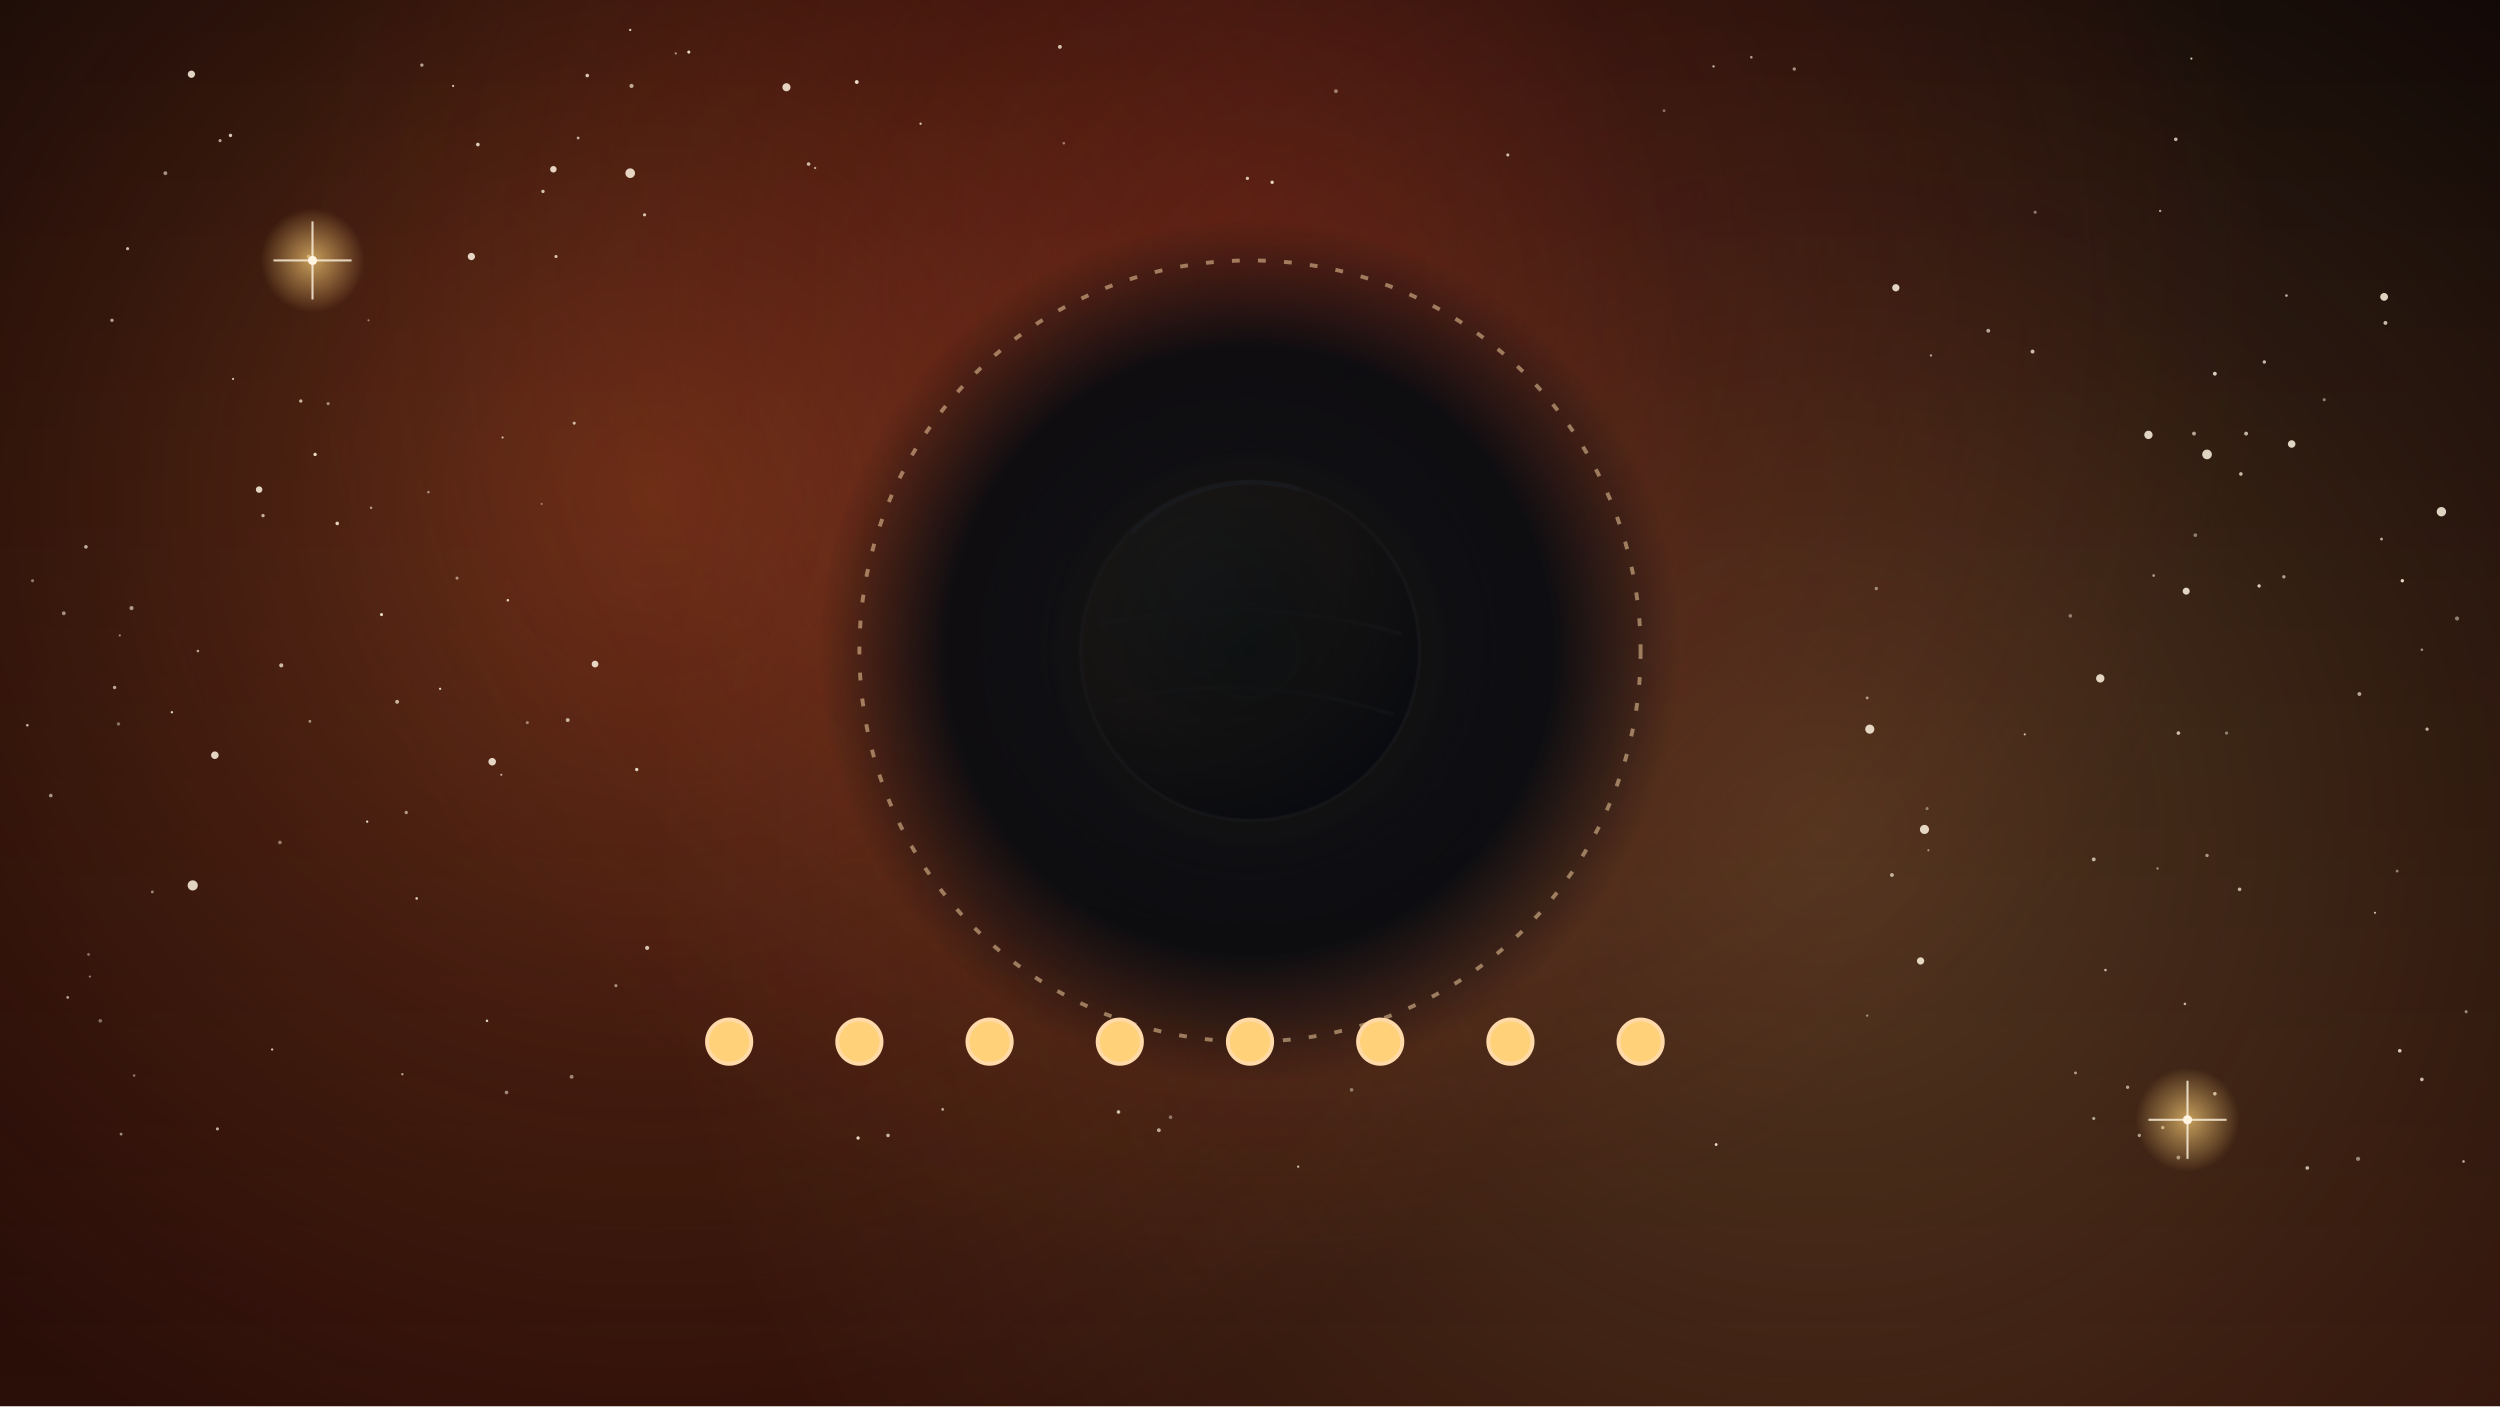
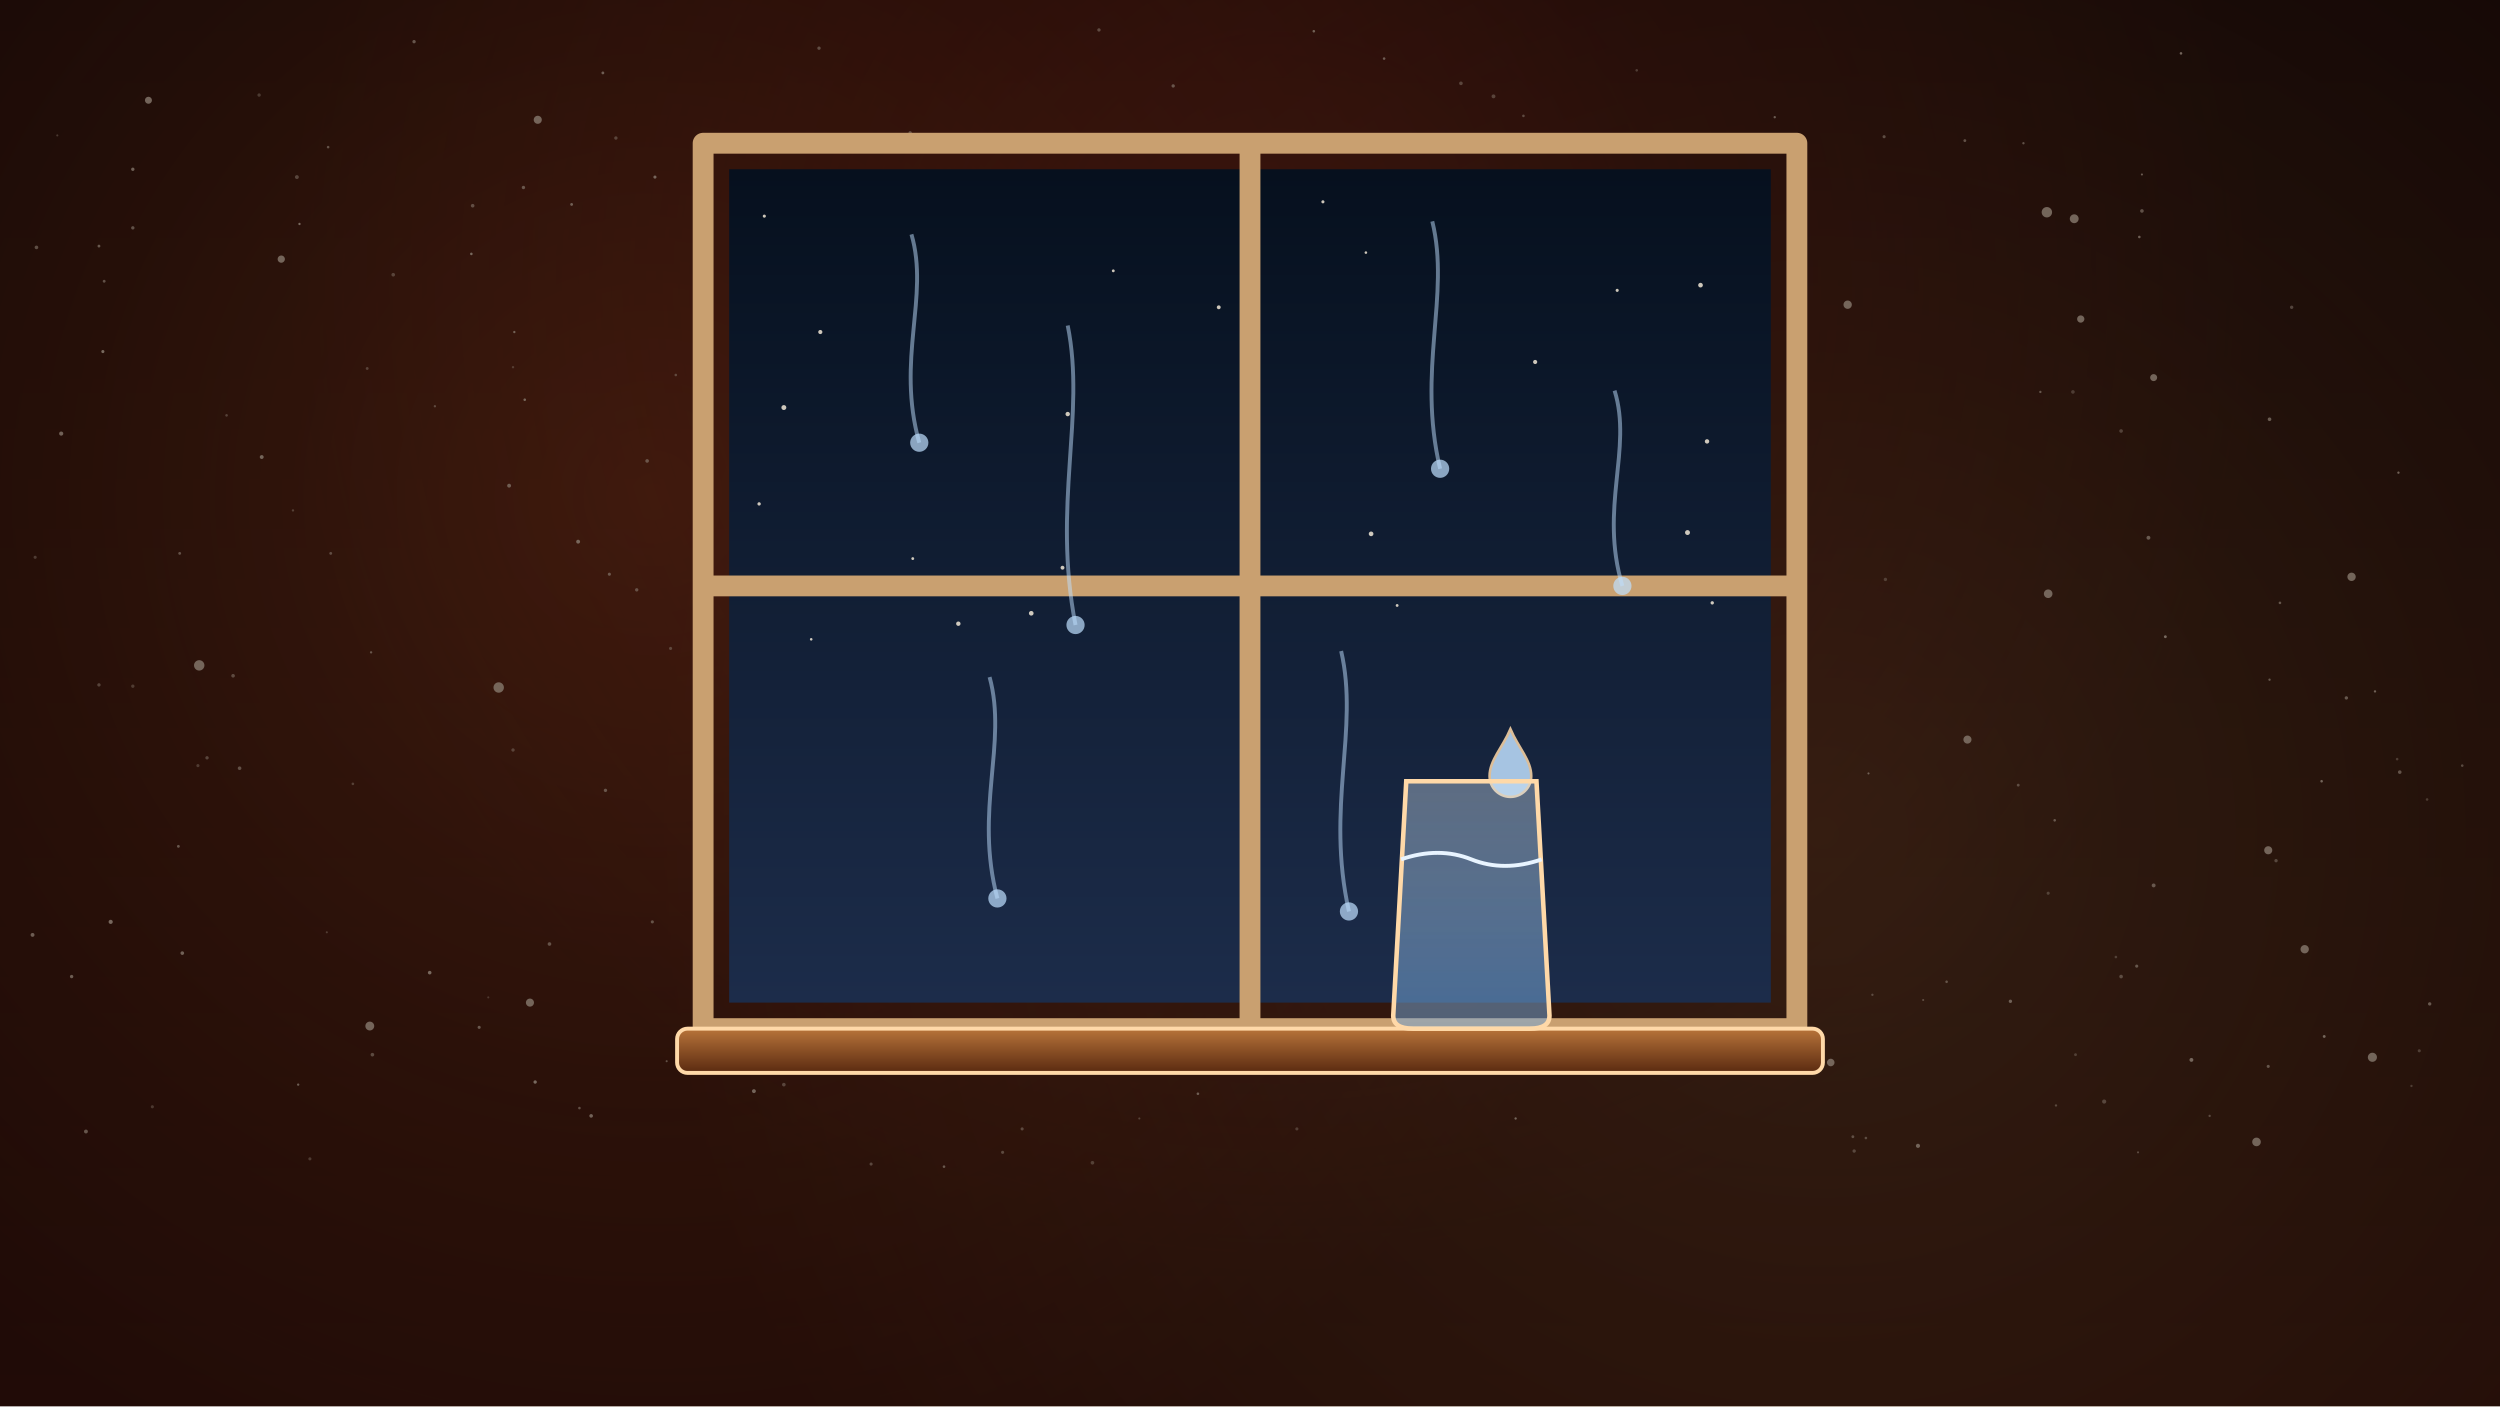
<svg xmlns="http://www.w3.org/2000/svg" viewBox="0 0 1920 1080" width="1920" height="1080">
  <defs>
-     <linearGradient id="u113-lg1" x1="0" y1="0" x2="0" y2="1">
+     <linearGradient id="u114-lg1" x1="0" y1="0" x2="0" y2="1">
      <stop offset="0" stop-color="#0e0504" stop-opacity="1" />
      <stop offset="1" stop-color="#2a0e08" stop-opacity="1" />
    </linearGradient>
-     <radialGradient id="u113-rg2" cx="0.5" cy="0.5" r="0.5">
+     <radialGradient id="u114-rg2" cx="0.5" cy="0.5" r="0.5">
      <stop offset="0" stop-color="#ff7a3a" stop-opacity="0.34" />
      <stop offset="0.55" stop-color="#ff7a3a" stop-opacity="0.136" />
      <stop offset="1" stop-color="#ff7a3a" stop-opacity="0" />
    </radialGradient>
-     <radialGradient id="u113-rg3" cx="0.5" cy="0.5" r="0.5">
+     <radialGradient id="u114-rg3" cx="0.5" cy="0.5" r="0.5">
      <stop offset="0" stop-color="#ffd27a" stop-opacity="0.22" />
      <stop offset="0.55" stop-color="#ffd27a" stop-opacity="0.088" />
      <stop offset="1" stop-color="#ffd27a" stop-opacity="0" />
    </radialGradient>
-     <radialGradient id="u113-rg4" cx="0.5" cy="0.5" r="0.5">
+     <radialGradient id="u114-rg4" cx="0.5" cy="0.5" r="0.5">
      <stop offset="0" stop-color="#a8281c" stop-opacity="0.35" />
      <stop offset="1" stop-color="#a8281c" stop-opacity="0" />
    </radialGradient>
-     <radialGradient id="u113-rg5" cx="0.5" cy="0.5" r="0.5">
+     <radialGradient id="u114-rg5" cx="0.5" cy="0.5" r="0.5">
      <stop offset="0" stop-color="#ffd27a" stop-opacity="0.7" />
      <stop offset="1" stop-color="#ffd27a" stop-opacity="0" />
    </radialGradient>
-     <radialGradient id="u113-rg6" cx="0.5" cy="0.5" r="0.5">
+     <radialGradient id="u114-rg6" cx="0.5" cy="0.5" r="0.5">
      <stop offset="0" stop-color="#ffd27a" stop-opacity="0.7" />
      <stop offset="1" stop-color="#ffd27a" stop-opacity="0" />
    </radialGradient>
-     <radialGradient id="u113-rg7" cx="0.5" cy="0.5" r="0.5">
-       <stop offset="0" stop-color="#f0a840" stop-opacity="0.0" />
-       <stop offset="0.58" stop-color="#f0a840" stop-opacity="0.45" />
-       <stop offset="0.7" stop-color="#f0a840" stop-opacity="0.22" />
-       <stop offset="1" stop-color="#f0a840" stop-opacity="0" />
-     </radialGradient>
-     <radialGradient id="u113-rg8" cx="0.5" cy="0.5" r="0.5">
-       <stop offset="0.78" stop-color="#e8902e" stop-opacity="0.55" />
-       <stop offset="1" stop-color="#e8902e" stop-opacity="0" />
-     </radialGradient>
-     <radialGradient id="u113-rf9" cx="0.35" cy="0.3" r="0.75">
-       <stop offset="0" stop-color="#ffd27a" stop-opacity="1" />
-       <stop offset="0.55" stop-color="#e8902e" stop-opacity="1" />
-       <stop offset="1" stop-color="#3a1608" stop-opacity="1" />
-     </radialGradient>
-     <radialGradient id="u113-rg10" cx="0.5" cy="0.5" r="0.5">
-       <stop offset="0" stop-color="#050a10" stop-opacity="0.96" />
-       <stop offset="0.7" stop-color="#050a10" stop-opacity="0.9" />
-       <stop offset="1" stop-color="#050a10" stop-opacity="0" />
-     </radialGradient>
+     <linearGradient id="u114-lg7" x1="0" y1="0" x2="0" y2="1">
+       <stop offset="0" stop-color="#06101e" stop-opacity="1" />
+       <stop offset="1" stop-color="#1c2c4a" stop-opacity="1" />
+     </linearGradient>
+     <linearGradient id="u114-lg8" x1="0" y1="0" x2="0" y2="1">
+       <stop offset="0" stop-color="#b8743a" stop-opacity="1" />
+       <stop offset="1" stop-color="#5a2a10" stop-opacity="1" />
+     </linearGradient>
+     <linearGradient id="u114-lg9" x1="0" y1="0" x2="0" y2="1">
+       <stop offset="0" stop-color="#dff0ff" stop-opacity="0.35" />
+       <stop offset="1" stop-color="#6fa8e0" stop-opacity="0.5" />
+     </linearGradient>
  </defs>
-   <rect id="bg-night-sky" width="1920" height="1080" fill="url(#u113-lg1)" />
+   <rect id="bg-night-sky" width="1920" height="1080" fill="url(#u114-lg1)" />
  <g id="mv-drift-nebula-haze">
-     <circle cx="500" cy="380" r="820" fill="url(#u113-rg2)" />
-     <circle cx="1400" cy="640" r="900" fill="url(#u113-rg3)" />
-   </g>
-   <circle cx="980" cy="220" r="760" fill="url(#u113-rg4)" />
+     <circle cx="500" cy="380" r="820" fill="url(#u114-rg2)" />
+     <circle cx="1400" cy="640" r="900" fill="url(#u114-rg3)" />
+   </g>
+   <circle cx="980" cy="220" r="760" fill="url(#u114-rg4)" />
  <g id="bg-star-field">
-     <circle cx="77" cy="784" r="1.4" fill="#fff4e0" opacity="0.41" />
-     <circle cx="1678" cy="771" r="1.0" fill="#fff4e0" opacity="0.70" />
-     <circle cx="899" cy="858" r="1.4" fill="#fff4e0" opacity="0.42" />
-     <circle cx="682" cy="872" r="1.4" fill="#fff4e0" opacity="0.70" />
-     <circle cx="329" cy="378" r="1.0" fill="#fff4e0" opacity="0.50" />
-     <circle cx="1316" cy="51" r="0.9" fill="#fff4e0" opacity="0.75" />
-     <circle cx="1701" cy="287" r="1.5" fill="#fff4e0" opacity="0.82" />
-     <circle cx="309" cy="825" r="0.9" fill="#fff4e0" opacity="0.64" />
-     <circle cx="177" cy="104" r="1.3" fill="#fff4e0" opacity="0.82" />
-     <circle cx="231" cy="308" r="1.3" fill="#fff4e0" opacity="0.70" />
-     <circle cx="282" cy="631" r="0.9" fill="#fff4e0" opacity="0.87" />
-     <circle cx="1756" cy="227" r="1.0" fill="#fff4e0" opacity="0.71" />
-     <circle cx="1701" cy="840" r="1.4" fill="#fff4e0" opacity="0.70" />
-     <circle cx="1441" cy="452" r="1.3" fill="#fff4e0" opacity="0.50" />
-     <circle cx="1345" cy="44" r="1.0" fill="#fff4e0" opacity="0.61" />
-     <circle cx="724" cy="852" r="1.1" fill="#fff4e0" opacity="0.62" />
-     <circle cx="1785" cy="307" r="1.2" fill="#fff4e0" opacity="0.48" />
-     <circle cx="1617" cy="745" r="1.0" fill="#fff4e0" opacity="0.71" />
-     <circle cx="473" cy="757" r="1.2" fill="#fff4e0" opacity="0.54" />
-     <circle cx="1845" cy="446" r="1.3" fill="#fff4e0" opacity="0.88" />
-     <circle cx="1725" cy="333" r="1.5" fill="#fff4e0" opacity="0.71" />
-     <circle cx="1812" cy="533" r="1.5" fill="#fff4e0" opacity="0.64" />
-     <circle cx="441" cy="325" r="1.2" fill="#fff4e0" opacity="0.71" />
-     <circle cx="86" cy="246" r="1.3" fill="#fff4e0" opacity="0.64" />
-     <circle cx="101" cy="467" r="1.6" fill="#fff4e0" opacity="0.58" />
-     <circle cx="312" cy="624" r="1.3" fill="#fff4e0" opacity="0.57" />
-     <circle cx="484" cy="23" r="0.9" fill="#fff4e0" opacity="0.80" />
-     <circle cx="1841" cy="669" r="1.1" fill="#fff4e0" opacity="0.46" />
-     <circle cx="285" cy="390" r="1.0" fill="#fff4e0" opacity="0.54" />
-     <circle cx="348" cy="66" r="0.8" fill="#fff4e0" opacity="0.86" />
-     <circle cx="202" cy="396" r="1.3" fill="#fff4e0" opacity="0.68" />
-     <circle cx="1661" cy="866" r="1.3" fill="#fff4e0" opacity="0.61" />
-     <circle cx="351" cy="444" r="1.2" fill="#fff4e0" opacity="0.52" />
-     <circle cx="167" cy="867" r="1.2" fill="#fff4e0" opacity="0.68" />
-     <circle cx="179" cy="291" r="0.8" fill="#fff4e0" opacity="0.84" />
-     <circle cx="997" cy="896" r="0.9" fill="#fff4e0" opacity="0.74" />
-     <circle cx="338" cy="529" r="0.9" fill="#fff4e0" opacity="0.81" />
-     <circle cx="1434" cy="536" r="1.1" fill="#fff4e0" opacity="0.57" />
-     <circle cx="659" cy="874" r="1.3" fill="#fff4e0" opacity="0.87" />
-     <circle cx="1695" cy="657" r="1.3" fill="#fff4e0" opacity="0.56" />
-     <circle cx="1158" cy="119" r="1.2" fill="#fff4e0" opacity="0.75" />
-     <circle cx="21" cy="557" r="1.0" fill="#fff4e0" opacity="0.73" />
-     <circle cx="152" cy="500" r="1.0" fill="#fff4e0" opacity="0.64" />
-     <circle cx="1608" cy="660" r="1.5" fill="#fff4e0" opacity="0.69" />
-     <circle cx="1673" cy="889" r="1.5" fill="#fff4e0" opacity="0.51" />
-     <circle cx="252" cy="310" r="1.2" fill="#fff4e0" opacity="0.51" />
-     <circle cx="1887" cy="475" r="1.6" fill="#fff4e0" opacity="0.46" />
-     <circle cx="49" cy="471" r="1.5" fill="#fff4e0" opacity="0.54" />
-     <circle cx="1772" cy="897" r="1.4" fill="#fff4e0" opacity="0.73" />
-     <circle cx="39" cy="611" r="1.4" fill="#fff4e0" opacity="0.58" />
-     <circle cx="707" cy="95" r="0.9" fill="#fff4e0" opacity="0.79" />
-     <circle cx="1683" cy="45" r="0.8" fill="#fff4e0" opacity="0.86" />
-     <circle cx="427" cy="197" r="1.2" fill="#fff4e0" opacity="0.77" />
-     <circle cx="1453" cy="672" r="1.5" fill="#fff4e0" opacity="0.66" />
-     <circle cx="497" cy="728" r="1.6" fill="#fff4e0" opacity="0.76" />
-     <circle cx="489" cy="591" r="1.3" fill="#fff4e0" opacity="0.85" />
-     <circle cx="1720" cy="683" r="1.4" fill="#fff4e0" opacity="0.68" />
-     <circle cx="169" cy="108" r="1.2" fill="#fff4e0" opacity="0.65" />
-     <circle cx="92" cy="488" r="0.8" fill="#fff4e0" opacity="0.55" />
-     <circle cx="127" cy="133" r="1.5" fill="#fff4e0" opacity="0.56" />
-     <circle cx="283" cy="246" r="0.8" fill="#fff4e0" opacity="0.48" />
-     <circle cx="367" cy="111" r="1.4" fill="#fff4e0" opacity="0.83" />
-     <circle cx="390" cy="461" r="1.0" fill="#fff4e0" opacity="0.82" />
-     <circle cx="416" cy="387" r="0.8" fill="#fff4e0" opacity="0.43" />
-     <circle cx="1278" cy="85" r="1.1" fill="#fff4e0" opacity="0.41" />
-     <circle cx="439" cy="827" r="1.5" fill="#fff4e0" opacity="0.50" />
-     <circle cx="1608" cy="859" r="1.2" fill="#fff4e0" opacity="0.62" />
-     <circle cx="1659" cy="162" r="0.9" fill="#fff4e0" opacity="0.67" />
-     <circle cx="1824" cy="701" r="0.8" fill="#fff4e0" opacity="0.77" />
-     <circle cx="444" cy="106" r="1.1" fill="#fff4e0" opacity="0.66" />
-     <circle cx="1685" cy="333" r="1.5" fill="#fff4e0" opacity="0.63" />
-     <circle cx="1654" cy="442" r="1.1" fill="#fff4e0" opacity="0.53" />
-     <circle cx="1378" cy="53" r="1.3" fill="#fff4e0" opacity="0.55" />
-     <circle cx="68" cy="733" r="1.1" fill="#fff4e0" opacity="0.42" />
-     <circle cx="495" cy="165" r="1.2" fill="#fff4e0" opacity="0.78" />
-     <circle cx="1860" cy="499" r="1.0" fill="#fff4e0" opacity="0.53" />
-     <circle cx="519" cy="41" r="0.9" fill="#fff4e0" opacity="0.53" />
-     <circle cx="1480" cy="621" r="1.2" fill="#fff4e0" opacity="0.42" />
-     <circle cx="1671" cy="107" r="1.4" fill="#fff4e0" opacity="0.72" />
-     <circle cx="958" cy="137" r="1.3" fill="#fff4e0" opacity="0.75" />
-     <circle cx="451" cy="58" r="1.4" fill="#fff4e0" opacity="0.78" />
-     <circle cx="1481" cy="653" r="0.8" fill="#fff4e0" opacity="0.56" />
-     <circle cx="977" cy="140" r="1.3" fill="#fff4e0" opacity="0.86" />
-     <circle cx="1657" cy="667" r="0.9" fill="#fff4e0" opacity="0.53" />
-     <circle cx="1563" cy="163" r="1.2" fill="#fff4e0" opacity="0.45" />
-     <circle cx="1555" cy="564" r="0.8" fill="#fff4e0" opacity="0.77" />
-     <circle cx="1634" cy="835" r="1.3" fill="#fff4e0" opacity="0.62" />
-     <circle cx="305" cy="539" r="1.5" fill="#fff4e0" opacity="0.70" />
-     <circle cx="890" cy="868" r="1.5" fill="#fff4e0" opacity="0.63" />
-     <circle cx="52" cy="766" r="1.1" fill="#fff4e0" opacity="0.62" />
-     <circle cx="1811" cy="890" r="1.6" fill="#fff4e0" opacity="0.48" />
-     <circle cx="814" cy="36" r="1.5" fill="#fff4e0" opacity="0.77" />
-     <circle cx="66" cy="420" r="1.4" fill="#fff4e0" opacity="0.68" />
-     <circle cx="1686" cy="411" r="1.4" fill="#fff4e0" opacity="0.45" />
-     <circle cx="621" cy="126" r="1.4" fill="#fff4e0" opacity="0.72" />
-     <circle cx="529" cy="40" r="1.2" fill="#fff4e0" opacity="0.88" />
-     <circle cx="237" cy="197" r="1.4" fill="#fff4e0" opacity="0.47" />
-     <circle cx="1832" cy="248" r="1.5" fill="#fff4e0" opacity="0.75" />
-     <circle cx="1721" cy="364" r="1.4" fill="#fff4e0" opacity="0.73" />
-     <circle cx="626" cy="129" r="0.9" fill="#fff4e0" opacity="0.63" />
-     <circle cx="69" cy="750" r="0.8" fill="#fff4e0" opacity="0.53" />
-     <circle cx="1754" cy="443" r="1.3" fill="#fff4e0" opacity="0.61" />
-     <circle cx="385" cy="595" r="0.8" fill="#fff4e0" opacity="0.68" />
-     <circle cx="25" cy="446" r="1.2" fill="#fff4e0" opacity="0.45" />
-     <circle cx="242" cy="349" r="1.3" fill="#fff4e0" opacity="0.89" />
-     <circle cx="1561" cy="270" r="1.5" fill="#fff4e0" opacity="0.75" />
-     <circle cx="132" cy="547" r="0.9" fill="#fff4e0" opacity="0.86" />
-     <circle cx="1026" cy="70" r="1.5" fill="#fff4e0" opacity="0.46" />
-     <circle cx="93" cy="871" r="1.1" fill="#fff4e0" opacity="0.54" />
-     <circle cx="1860" cy="829" r="1.4" fill="#fff4e0" opacity="0.74" />
-     <circle cx="1483" cy="273" r="0.9" fill="#fff4e0" opacity="0.61" />
-     <circle cx="658" cy="63" r="1.5" fill="#fff4e0" opacity="0.89" />
-     <circle cx="293" cy="472" r="1.2" fill="#fff4e0" opacity="0.86" />
-     <circle cx="386" cy="336" r="0.8" fill="#fff4e0" opacity="0.77" />
-     <circle cx="98" cy="191" r="1.2" fill="#fff4e0" opacity="0.75" />
-     <circle cx="1739" cy="278" r="1.3" fill="#fff4e0" opacity="0.74" />
-     <circle cx="817" cy="110" r="1.0" fill="#fff4e0" opacity="0.45" />
-     <circle cx="1894" cy="777" r="1.2" fill="#fff4e0" opacity="0.50" />
-     <circle cx="1864" cy="560" r="1.3" fill="#fff4e0" opacity="0.68" />
-     <circle cx="1594" cy="824" r="1.1" fill="#fff4e0" opacity="0.58" />
-     <circle cx="389" cy="839" r="1.4" fill="#fff4e0" opacity="0.51" />
-     <circle cx="1434" cy="780" r="0.9" fill="#fff4e0" opacity="0.50" />
-     <circle cx="417" cy="147" r="1.3" fill="#fff4e0" opacity="0.76" />
-     <circle cx="209" cy="806" r="0.9" fill="#fff4e0" opacity="0.76" />
-     <circle cx="320" cy="690" r="1.0" fill="#fff4e0" opacity="0.84" />
-     <circle cx="91" cy="556" r="1.3" fill="#fff4e0" opacity="0.41" />
-     <circle cx="374" cy="784" r="1.0" fill="#fff4e0" opacity="0.83" />
-     <circle cx="405" cy="555" r="1.2" fill="#fff4e0" opacity="0.46" />
-     <circle cx="1590" cy="473" r="1.4" fill="#fff4e0" opacity="0.43" />
-     <circle cx="1892" cy="892" r="1.0" fill="#fff4e0" opacity="0.69" />
-     <circle cx="1527" cy="254" r="1.5" fill="#fff4e0" opacity="0.64" />
-     <circle cx="103" cy="826" r="1.0" fill="#fff4e0" opacity="0.44" />
-     <circle cx="1643" cy="872" r="1.3" fill="#fff4e0" opacity="0.59" />
-     <circle cx="117" cy="685" r="1.1" fill="#fff4e0" opacity="0.50" />
-     <circle cx="215" cy="647" r="1.4" fill="#fff4e0" opacity="0.45" />
-     <circle cx="216" cy="511" r="1.6" fill="#fff4e0" opacity="0.72" />
-     <circle cx="1829" cy="414" r="1.1" fill="#fff4e0" opacity="0.67" />
-     <circle cx="238" cy="554" r="1.1" fill="#fff4e0" opacity="0.55" />
-     <circle cx="88" cy="528" r="1.3" fill="#fff4e0" opacity="0.67" />
-     <circle cx="324" cy="50" r="1.3" fill="#fff4e0" opacity="0.62" />
-     <circle cx="436" cy="553" r="1.5" fill="#fff4e0" opacity="0.70" />
-     <circle cx="1673" cy="563" r="1.4" fill="#fff4e0" opacity="0.73" />
-     <circle cx="1318" cy="879" r="1.1" fill="#fff4e0" opacity="0.90" />
-     <circle cx="1038" cy="837" r="1.4" fill="#fff4e0" opacity="0.44" />
-     <circle cx="1710" cy="563" r="1.2" fill="#fff4e0" opacity="0.48" />
-     <circle cx="1735" cy="450" r="1.3" fill="#fff4e0" opacity="0.82" />
-     <circle cx="259" cy="402" r="1.4" fill="#fff4e0" opacity="0.83" />
-     <circle cx="485" cy="66" r="1.6" fill="#fff4e0" opacity="0.65" />
-     <circle cx="1843" cy="807" r="1.4" fill="#fff4e0" opacity="0.81" />
-     <circle cx="859" cy="854" r="1.4" fill="#fff4e0" opacity="0.75" />
+     <circle cx="473" cy="106" r="1.3" fill="#fff4e0" opacity="0.52" />
+     <circle cx="1864" cy="614" r="1.0" fill="#fff4e0" opacity="0.43" />
+     <circle cx="1594" cy="810" r="1.1" fill="#fff4e0" opacity="0.45" />
+     <circle cx="1858" cy="807" r="1.2" fill="#fff4e0" opacity="0.46" />
+     <circle cx="1433" cy="874" r="1.0" fill="#fff4e0" opacity="0.58" />
+     <circle cx="1654" cy="680" r="1.5" fill="#fff4e0" opacity="0.71" />
+     <circle cx="454" cy="857" r="1.4" fill="#fff4e0" opacity="0.83" />
+     <circle cx="1852" cy="834" r="0.9" fill="#fff4e0" opacity="0.44" />
+     <circle cx="271" cy="602" r="1.0" fill="#fff4e0" opacity="0.48" />
+     <circle cx="996" cy="867" r="1.2" fill="#fff4e0" opacity="0.44" />
+     <circle cx="282" cy="283" r="1.1" fill="#fff4e0" opacity="0.50" />
+     <circle cx="174" cy="319" r="1.0" fill="#fff4e0" opacity="0.50" />
+     <circle cx="179" cy="519" r="1.4" fill="#fff4e0" opacity="0.58" />
+     <circle cx="225" cy="392" r="0.9" fill="#fff4e0" opacity="0.47" />
+     <circle cx="512" cy="815" r="0.8" fill="#fff4e0" opacity="0.64" />
+     <circle cx="47" cy="333" r="1.6" fill="#fff4e0" opacity="0.82" />
+     <circle cx="515" cy="498" r="1.2" fill="#fff4e0" opacity="0.53" />
+     <circle cx="85" cy="708" r="1.6" fill="#fff4e0" opacity="0.88" />
+     <circle cx="238" cy="890" r="1.2" fill="#fff4e0" opacity="0.43" />
+     <circle cx="1843" cy="593" r="1.4" fill="#fff4e0" opacity="0.67" />
+     <circle cx="422" cy="725" r="1.4" fill="#fff4e0" opacity="0.66" />
+     <circle cx="1824" cy="531" r="0.9" fill="#fff4e0" opacity="0.82" />
+     <circle cx="1641" cy="742" r="1.2" fill="#fff4e0" opacity="0.70" />
+     <circle cx="102" cy="175" r="1.3" fill="#fff4e0" opacity="0.66" />
+     <circle cx="375" cy="766" r="0.8" fill="#fff4e0" opacity="0.40" />
+     <circle cx="1254" cy="807" r="1.5" fill="#fff4e0" opacity="0.72" />
+     <circle cx="1783" cy="600" r="1.0" fill="#fff4e0" opacity="0.84" />
+     <circle cx="1423" cy="873" r="1.1" fill="#fff4e0" opacity="0.62" />
+     <circle cx="579" cy="838" r="1.5" fill="#fff4e0" opacity="0.84" />
+     <circle cx="1435" cy="594" r="0.8" fill="#fff4e0" opacity="0.81" />
+     <circle cx="394" cy="576" r="1.3" fill="#fff4e0" opacity="0.50" />
+     <circle cx="1363" cy="90" r="0.9" fill="#fff4e0" opacity="0.78" />
+     <circle cx="1625" cy="735" r="1.0" fill="#fff4e0" opacity="0.45" />
+     <circle cx="920" cy="840" r="1.0" fill="#fff4e0" opacity="0.79" />
+     <circle cx="875" cy="859" r="0.8" fill="#fff4e0" opacity="0.50" />
+     <circle cx="1473" cy="880" r="1.6" fill="#fff4e0" opacity="0.83" />
+     <circle cx="27" cy="428" r="1.2" fill="#fff4e0" opacity="0.45" />
+     <circle cx="368" cy="789" r="1.2" fill="#fff4e0" opacity="0.73" />
+     <circle cx="1616" cy="846" r="1.6" fill="#fff4e0" opacity="0.52" />
+     <circle cx="1170" cy="89" r="1.0" fill="#fff4e0" opacity="0.59" />
+     <circle cx="102" cy="130" r="1.3" fill="#fff4e0" opacity="0.81" />
+     <circle cx="1675" cy="41" r="1.0" fill="#fff4e0" opacity="0.86" />
+     <circle cx="152" cy="588" r="1.2" fill="#fff4e0" opacity="0.43" />
+     <circle cx="1448" cy="445" r="1.3" fill="#fff4e0" opacity="0.45" />
+     <circle cx="1642" cy="885" r="0.8" fill="#fff4e0" opacity="0.58" />
+     <circle cx="1663" cy="489" r="1.1" fill="#fff4e0" opacity="0.90" />
+     <circle cx="629" cy="37" r="1.3" fill="#fff4e0" opacity="0.61" />
+     <circle cx="55" cy="750" r="1.3" fill="#fff4e0" opacity="0.78" />
+     <circle cx="489" cy="453" r="1.3" fill="#fff4e0" opacity="0.65" />
+     <circle cx="362" cy="195" r="1.0" fill="#fff4e0" opacity="0.89" />
+     <circle cx="334" cy="312" r="0.9" fill="#fff4e0" opacity="0.57" />
+     <circle cx="1842" cy="363" r="0.9" fill="#fff4e0" opacity="0.83" />
+     <circle cx="1592" cy="301" r="1.4" fill="#fff4e0" opacity="0.43" />
+     <circle cx="1743" cy="322" r="1.4" fill="#fff4e0" opacity="0.76" />
+     <circle cx="286" cy="810" r="1.4" fill="#fff4e0" opacity="0.58" />
+     <circle cx="117" cy="850" r="1.2" fill="#fff4e0" opacity="0.42" />
+     <circle cx="465" cy="607" r="1.3" fill="#fff4e0" opacity="0.69" />
+     <circle cx="1645" cy="162" r="1.4" fill="#fff4e0" opacity="0.65" />
+     <circle cx="140" cy="732" r="1.4" fill="#fff4e0" opacity="0.82" />
+     <circle cx="1742" cy="819" r="1.2" fill="#fff4e0" opacity="0.68" />
+     <circle cx="1447" cy="105" r="1.2" fill="#fff4e0" opacity="0.61" />
+     <circle cx="411" cy="831" r="1.3" fill="#fff4e0" opacity="0.90" />
+     <circle cx="1009" cy="24" r="1.0" fill="#fff4e0" opacity="0.81" />
+     <circle cx="1554" cy="110" r="0.9" fill="#fff4e0" opacity="0.66" />
+     <circle cx="1643" cy="182" r="1.0" fill="#fff4e0" opacity="0.80" />
+     <circle cx="1257" cy="54" r="1.0" fill="#fff4e0" opacity="0.45" />
+     <circle cx="1281" cy="106" r="1.2" fill="#fff4e0" opacity="0.46" />
+     <circle cx="402" cy="144" r="1.3" fill="#fff4e0" opacity="0.71" />
+     <circle cx="138" cy="425" r="1.1" fill="#fff4e0" opacity="0.65" />
+     <circle cx="391" cy="373" r="1.5" fill="#fff4e0" opacity="0.77" />
+     <circle cx="1122" cy="64" r="1.4" fill="#fff4e0" opacity="0.53" />
+     <circle cx="503" cy="136" r="1.2" fill="#fff4e0" opacity="0.87" />
+     <circle cx="76" cy="526" r="1.3" fill="#fff4e0" opacity="0.52" />
+     <circle cx="1063" cy="45" r="1.0" fill="#fff4e0" opacity="0.78" />
+     <circle cx="839" cy="893" r="1.4" fill="#fff4e0" opacity="0.47" />
+     <circle cx="228" cy="136" r="1.5" fill="#fff4e0" opacity="0.54" />
+     <circle cx="66" cy="869" r="1.5" fill="#fff4e0" opacity="0.71" />
+     <circle cx="1320" cy="113" r="1.0" fill="#fff4e0" opacity="0.47" />
+     <circle cx="76" cy="189" r="1.1" fill="#fff4e0" opacity="0.73" />
+     <circle cx="519" cy="288" r="1.0" fill="#fff4e0" opacity="0.55" />
+     <circle cx="252" cy="113" r="1.0" fill="#fff4e0" opacity="0.67" />
+     <circle cx="330" cy="747" r="1.4" fill="#fff4e0" opacity="0.89" />
+     <circle cx="1697" cy="857" r="0.9" fill="#fff4e0" opacity="0.57" />
+     <circle cx="28" cy="190" r="1.4" fill="#fff4e0" opacity="0.63" />
+     <circle cx="1147" cy="74" r="1.5" fill="#fff4e0" opacity="0.52" />
+     <circle cx="1891" cy="588" r="1.0" fill="#fff4e0" opacity="0.58" />
+     <circle cx="785" cy="867" r="1.2" fill="#fff4e0" opacity="0.56" />
+     <circle cx="251" cy="716" r="0.8" fill="#fff4e0" opacity="0.45" />
+     <circle cx="497" cy="354" r="1.4" fill="#fff4e0" opacity="0.68" />
+     <circle cx="602" cy="833" r="1.4" fill="#fff4e0" opacity="0.53" />
+     <circle cx="1544" cy="769" r="1.3" fill="#fff4e0" opacity="0.80" />
+     <circle cx="1477" cy="768" r="0.8" fill="#fff4e0" opacity="0.59" />
+     <circle cx="1751" cy="463" r="1.0" fill="#fff4e0" opacity="0.70" />
+     <circle cx="254" cy="425" r="1.1" fill="#fff4e0" opacity="0.60" />
+     <circle cx="1866" cy="771" r="1.3" fill="#fff4e0" opacity="0.73" />
+     <circle cx="1164" cy="859" r="0.9" fill="#fff4e0" opacity="0.88" />
+     <circle cx="1760" cy="236" r="1.3" fill="#fff4e0" opacity="0.53" />
+     <circle cx="184" cy="590" r="1.4" fill="#fff4e0" opacity="0.64" />
+     <circle cx="1567" cy="301" r="0.9" fill="#fff4e0" opacity="0.71" />
+     <circle cx="230" cy="172" r="0.9" fill="#fff4e0" opacity="0.90" />
+     <circle cx="1841" cy="583" r="1.0" fill="#fff4e0" opacity="0.44" />
+     <circle cx="403" cy="307" r="1.0" fill="#fff4e0" opacity="0.87" />
+     <circle cx="501" cy="708" r="1.2" fill="#fff4e0" opacity="0.66" />
+     <circle cx="395" cy="255" r="0.9" fill="#fff4e0" opacity="0.82" />
+     <circle cx="1424" cy="884" r="1.3" fill="#fff4e0" opacity="0.53" />
+     <circle cx="229" cy="833" r="0.9" fill="#fff4e0" opacity="0.78" />
+     <circle cx="25" cy="718" r="1.5" fill="#fff4e0" opacity="0.78" />
+     <circle cx="1802" cy="536" r="1.3" fill="#fff4e0" opacity="0.71" />
+     <circle cx="159" cy="582" r="1.3" fill="#fff4e0" opacity="0.53" />
+     <circle cx="770" cy="885" r="1.2" fill="#fff4e0" opacity="0.57" />
+     <circle cx="302" cy="211" r="1.4" fill="#fff4e0" opacity="0.51" />
+     <circle cx="445" cy="851" r="1.0" fill="#fff4e0" opacity="0.64" />
+     <circle cx="468" cy="441" r="1.2" fill="#fff4e0" opacity="0.72" />
+     <circle cx="439" cy="157" r="1.1" fill="#fff4e0" opacity="0.79" />
+     <circle cx="1629" cy="331" r="1.4" fill="#fff4e0" opacity="0.49" />
+     <circle cx="1550" cy="603" r="1.1" fill="#fff4e0" opacity="0.59" />
+     <circle cx="1509" cy="108" r="1.1" fill="#fff4e0" opacity="0.65" />
+     <circle cx="137" cy="650" r="1.1" fill="#fff4e0" opacity="0.71" />
+     <circle cx="285" cy="501" r="0.9" fill="#fff4e0" opacity="0.70" />
+     <circle cx="444" cy="416" r="1.5" fill="#fff4e0" opacity="0.87" />
+     <circle cx="201" cy="351" r="1.5" fill="#fff4e0" opacity="0.85" />
+     <circle cx="463" cy="56" r="1.1" fill="#fff4e0" opacity="0.78" />
+     <circle cx="669" cy="894" r="1.2" fill="#fff4e0" opacity="0.55" />
+     <circle cx="1743" cy="522" r="0.9" fill="#fff4e0" opacity="0.71" />
+     <circle cx="199" cy="73" r="1.3" fill="#fff4e0" opacity="0.43" />
+     <circle cx="1438" cy="764" r="0.9" fill="#fff4e0" opacity="0.56" />
+     <circle cx="102" cy="527" r="1.3" fill="#fff4e0" opacity="0.44" />
+     <circle cx="1495" cy="754" r="1.0" fill="#fff4e0" opacity="0.66" />
+     <circle cx="80" cy="216" r="1.1" fill="#fff4e0" opacity="0.65" />
+     <circle cx="1785" cy="796" r="1.1" fill="#fff4e0" opacity="0.87" />
+     <circle cx="79" cy="270" r="1.2" fill="#fff4e0" opacity="0.90" />
+     <circle cx="1748" cy="661" r="1.3" fill="#fff4e0" opacity="0.54" />
+     <circle cx="363" cy="158" r="1.4" fill="#fff4e0" opacity="0.61" />
+     <circle cx="1014" cy="823" r="1.0" fill="#fff4e0" opacity="0.47" />
+     <circle cx="44" cy="104" r="0.8" fill="#fff4e0" opacity="0.43" />
+     <circle cx="901" cy="66" r="1.3" fill="#fff4e0" opacity="0.69" />
+     <circle cx="1645" cy="134" r="0.8" fill="#fff4e0" opacity="0.76" />
+     <circle cx="1650" cy="413" r="1.5" fill="#fff4e0" opacity="0.74" />
+     <circle cx="1683" cy="814" r="1.5" fill="#fff4e0" opacity="0.87" />
+     <circle cx="780" cy="821" r="1.4" fill="#fff4e0" opacity="0.55" />
+     <circle cx="1579" cy="849" r="0.9" fill="#fff4e0" opacity="0.55" />
+     <circle cx="651" cy="820" r="1.4" fill="#fff4e0" opacity="0.75" />
+     <circle cx="1578" cy="630" r="1.0" fill="#fff4e0" opacity="0.73" />
+     <circle cx="394" cy="282" r="0.9" fill="#fff4e0" opacity="0.43" />
+     <circle cx="1629" cy="750" r="1.4" fill="#fff4e0" opacity="0.58" />
+     <circle cx="1573" cy="686" r="1.2" fill="#fff4e0" opacity="0.47" />
+     <circle cx="844" cy="23" r="1.3" fill="#fff4e0" opacity="0.59" />
+     <circle cx="699" cy="102" r="1.3" fill="#fff4e0" opacity="0.64" />
+     <circle cx="318" cy="32" r="1.3" fill="#fff4e0" opacity="0.70" />
+     <circle cx="725" cy="896" r="1.0" fill="#fff4e0" opacity="0.74" />
  </g>
  <g id="mv-glint-s1">
-     <circle cx="199" cy="376" r="2.5" fill="#fff4e0" opacity=".85" />
-     <circle cx="604" cy="67" r="3.1" fill="#fff4e0" opacity=".85" />
-     <circle cx="148" cy="680" r="3.9" fill="#fff4e0" opacity=".85" />
-     <circle cx="1760" cy="341" r="2.9" fill="#fff4e0" opacity=".85" />
-     <circle cx="1650" cy="334" r="3.2" fill="#fff4e0" opacity=".85" />
-     <circle cx="1436" cy="560" r="3.5" fill="#fff4e0" opacity=".85" />
-     <circle cx="147" cy="57" r="2.8" fill="#fff4e0" opacity=".85" />
+     <circle cx="1742" cy="653" r="3.1" fill="#fff4e0" opacity=".85" />
+     <circle cx="1572" cy="163" r="4.0" fill="#fff4e0" opacity=".85" />
+     <circle cx="383" cy="528" r="4.0" fill="#fff4e0" opacity=".85" />
+     <circle cx="1593" cy="168" r="3.4" fill="#fff4e0" opacity=".85" />
+     <circle cx="114" cy="77" r="2.7" fill="#fff4e0" opacity=".85" />
+     <circle cx="1598" cy="245" r="2.8" fill="#fff4e0" opacity=".85" />
+     <circle cx="1770" cy="729" r="3.2" fill="#fff4e0" opacity=".85" />
  </g>
  <g id="mv-glint-s2">
-     <circle cx="1475" cy="738" r="2.8" fill="#fff4e0" opacity=".85" />
-     <circle cx="1679" cy="454" r="2.7" fill="#fff4e0" opacity=".85" />
-     <circle cx="457" cy="510" r="2.6" fill="#fff4e0" opacity=".85" />
-     <circle cx="425" cy="130" r="2.5" fill="#fff4e0" opacity=".85" />
-     <circle cx="1456" cy="221" r="2.8" fill="#fff4e0" opacity=".85" />
-     <circle cx="1613" cy="521" r="3.2" fill="#fff4e0" opacity=".85" />
-     <circle cx="165" cy="580" r="2.9" fill="#fff4e0" opacity=".85" />
+     <circle cx="1511" cy="568" r="3.1" fill="#fff4e0" opacity=".85" />
+     <circle cx="284" cy="788" r="3.4" fill="#fff4e0" opacity=".85" />
+     <circle cx="1406" cy="816" r="2.9" fill="#fff4e0" opacity=".85" />
+     <circle cx="407" cy="770" r="3.1" fill="#fff4e0" opacity=".85" />
+     <circle cx="1573" cy="456" r="3.3" fill="#fff4e0" opacity=".85" />
+     <circle cx="1005" cy="108" r="3.9" fill="#fff4e0" opacity=".85" />
+     <circle cx="1654" cy="290" r="2.7" fill="#fff4e0" opacity=".85" />
  </g>
  <g id="mv-glint-s3">
-     <circle cx="362" cy="197" r="2.8" fill="#fff4e0" opacity=".85" />
-     <circle cx="1695" cy="349" r="3.7" fill="#fff4e0" opacity=".85" />
-     <circle cx="378" cy="585" r="2.9" fill="#fff4e0" opacity=".85" />
-     <circle cx="1831" cy="228" r="3.0" fill="#fff4e0" opacity=".85" />
-     <circle cx="1875" cy="393" r="3.6" fill="#fff4e0" opacity=".85" />
-     <circle cx="1478" cy="637" r="3.5" fill="#fff4e0" opacity=".85" />
-     <circle cx="484" cy="133" r="3.7" fill="#fff4e0" opacity=".85" />
+     <circle cx="153" cy="511" r="4.0" fill="#fff4e0" opacity=".85" />
+     <circle cx="216" cy="199" r="2.8" fill="#fff4e0" opacity=".85" />
+     <circle cx="1822" cy="812" r="3.5" fill="#fff4e0" opacity=".85" />
+     <circle cx="1806" cy="443" r="3.2" fill="#fff4e0" opacity=".85" />
+     <circle cx="413" cy="92" r="3.1" fill="#fff4e0" opacity=".85" />
+     <circle cx="1419" cy="234" r="3.2" fill="#fff4e0" opacity=".85" />
+     <circle cx="1733" cy="877" r="3.3" fill="#fff4e0" opacity=".85" />
  </g>
  <g id="bg-flare-star">
-     <circle cx="240" cy="200" r="40" fill="url(#u113-rg5)" />
-     <path d="M210 200H270M240 170V230" stroke="#fff4e0" stroke-width="1.6" opacity=".8" />
-     <circle cx="240" cy="200" r="3.5" fill="#fff4e0" />
+     <circle cx="700" cy="200" r="40" fill="url(#u114-rg5)" />
+     <path d="M670 200H730M700 170V230" stroke="#fff4e0" stroke-width="1.6" opacity=".8" />
+     <circle cx="700" cy="200" r="3.5" fill="#fff4e0" />
  </g>
  <g id="bg-flare-star">
-     <circle cx="1680" cy="860" r="40" fill="url(#u113-rg6)" />
-     <path d="M1650 860H1710M1680 830V890" stroke="#fff4e0" stroke-width="1.6" opacity=".8" />
-     <circle cx="1680" cy="860" r="3.5" fill="#fff4e0" />
-   </g>
-   <g id="mv-core-approach-titan-moon">
-     <circle cx="960" cy="500" r="221.0" fill="url(#u113-rg7)" />
-     <circle cx="960" cy="500" r="153.4" fill="url(#u113-rg8)" />
-     <circle cx="960" cy="500" r="130" fill="url(#u113-rf9)" />
-     <path d="M843 480Q960 454 1077 487M856 539Q960 513 1070 549" stroke="#ffe3a8" stroke-width="3" fill="none" opacity=".4" />
-     <path d="M869 409A130 130 0 0 1 999 376" stroke="#fff4e0" stroke-width="3.5" fill="none" opacity=".8" />
-     <circle cx="960" cy="500" r="130" fill="none" stroke="#ffd9a8" stroke-width="2.6" opacity=".6" />
-   </g>
-   <g id="mv-fade-unknown-shroud" data-from="1" data-to=".12" data-dur="3.5" data-delay=".6">
-     <circle cx="960" cy="500" r="330" fill="url(#u113-rg10)" />
-     <circle cx="960" cy="500" r="300" fill="none" stroke="#ffd9a8" stroke-width="3" stroke-dasharray="6 14" opacity=".5" />
-   </g>
-   <g id="mv-ticks-observation-dot" data-step=".4">
-     <circle cx="560" cy="800" r="17" fill="#ffd27a" stroke="#ffd9a8" stroke-width="3" />
-     <circle cx="660" cy="800" r="17" fill="#ffd27a" stroke="#ffd9a8" stroke-width="3" />
-     <circle cx="760" cy="800" r="17" fill="#ffd27a" stroke="#ffd9a8" stroke-width="3" />
-     <circle cx="860" cy="800" r="17" fill="#ffd27a" stroke="#ffd9a8" stroke-width="3" />
-     <circle cx="960" cy="800" r="17" fill="#ffd27a" stroke="#ffd9a8" stroke-width="3" />
-     <circle cx="1060" cy="800" r="17" fill="#ffd27a" stroke="#ffd9a8" stroke-width="3" />
-     <circle cx="1160" cy="800" r="17" fill="#ffd27a" stroke="#ffd9a8" stroke-width="3" />
-     <circle cx="1260" cy="800" r="17" fill="#ffd27a" stroke="#ffd9a8" stroke-width="3" />
+     <circle cx="1200" cy="320" r="40" fill="url(#u114-rg6)" />
+     <path d="M1170 320H1230M1200 290V350" stroke="#fff4e0" stroke-width="1.6" opacity=".8" />
+     <circle cx="1200" cy="320" r="3.5" fill="#fff4e0" />
+   </g>
+   <rect id="bg-room-wall" width="1920" height="1080" fill="#1a0a06" opacity=".55" />
+   <rect id="bg-night-window-sky" x="560" y="130" width="800" height="640" fill="url(#u114-lg7)" />
+   <g id="bg-window-star">
+     <circle cx="1053" cy="410" r="1.8" fill="#fff4e0" opacity=".8" />
+     <circle cx="1296" cy="409" r="1.9" fill="#fff4e0" opacity=".8" />
+     <circle cx="602" cy="313" r="1.9" fill="#fff4e0" opacity=".8" />
+     <circle cx="1073" cy="465" r="1.1" fill="#fff4e0" opacity=".8" />
+     <circle cx="936" cy="236" r="1.5" fill="#fff4e0" opacity=".8" />
+     <circle cx="1016" cy="155" r="1.2" fill="#fff4e0" opacity=".8" />
+     <circle cx="792" cy="471" r="1.8" fill="#fff4e0" opacity=".8" />
+     <circle cx="701" cy="429" r="1.1" fill="#fff4e0" opacity=".8" />
+     <circle cx="1049" cy="194" r="1.0" fill="#fff4e0" opacity=".8" />
+     <circle cx="1242" cy="223" r="1.2" fill="#fff4e0" opacity=".8" />
+     <circle cx="1327" cy="455" r="1.3" fill="#fff4e0" opacity=".8" />
+     <circle cx="1311" cy="339" r="1.7" fill="#fff4e0" opacity=".8" />
+     <circle cx="736" cy="479" r="1.7" fill="#fff4e0" opacity=".8" />
+     <circle cx="1315" cy="463" r="1.3" fill="#fff4e0" opacity=".8" />
+     <circle cx="855" cy="208" r="1.1" fill="#fff4e0" opacity=".8" />
+     <circle cx="630" cy="255" r="1.6" fill="#fff4e0" opacity=".8" />
+     <circle cx="583" cy="387" r="1.3" fill="#fff4e0" opacity=".8" />
+     <circle cx="816" cy="436" r="1.5" fill="#fff4e0" opacity=".8" />
+     <circle cx="820" cy="318" r="1.7" fill="#fff4e0" opacity=".8" />
+     <circle cx="623" cy="491" r="1.0" fill="#fff4e0" opacity=".8" />
+     <circle cx="1150" cy="446" r="1.0" fill="#fff4e0" opacity=".8" />
+     <circle cx="1179" cy="278" r="1.6" fill="#fff4e0" opacity=".8" />
+     <circle cx="587" cy="166" r="1.2" fill="#fff4e0" opacity=".8" />
+     <circle cx="1306" cy="219" r="1.8" fill="#fff4e0" opacity=".8" />
+   </g>
+   <path id="window-frame" d="M540 110H1380V790H540Z M960 110V790M540 450H1380" stroke="#c9a070" stroke-width="16" stroke-linejoin="round" fill="none" />
+   <rect x="520" y="790" width="880" height="34" rx="8" fill="url(#u114-lg8)" stroke="#ffd9a8" stroke-width="3" />
+   <g id="window-glass-trail">
+     <path d="M700 180C714 228.0 688 276.0 706 340" stroke="#bfe0ff" stroke-width="3" fill="none" opacity=".5" />
+     <circle cx="706" cy="340" r="7" fill="#bfe0ff" opacity=".7" />
+     <path d="M820 250C834 319.0 808 388.0 826 480" stroke="#bfe0ff" stroke-width="3" fill="none" opacity=".5" />
+     <circle cx="826" cy="480" r="7" fill="#bfe0ff" opacity=".7" />
+     <path d="M1100 170C1114 227.0 1088 284.0 1106 360" stroke="#bfe0ff" stroke-width="3" fill="none" opacity=".5" />
+     <circle cx="1106" cy="360" r="7" fill="#bfe0ff" opacity=".7" />
+     <path d="M1240 300C1254 345.0 1228 390.0 1246 450" stroke="#bfe0ff" stroke-width="3" fill="none" opacity=".5" />
+     <circle cx="1246" cy="450" r="7" fill="#bfe0ff" opacity=".7" />
+     <path d="M1030 500C1044 560.0 1018 620.0 1036 700" stroke="#bfe0ff" stroke-width="3" fill="none" opacity=".5" />
+     <circle cx="1036" cy="700" r="7" fill="#bfe0ff" opacity=".7" />
+     <path d="M760 520C774 571.0 748 622.0 766 690" stroke="#bfe0ff" stroke-width="3" fill="none" opacity=".5" />
+     <circle cx="766" cy="690" r="7" fill="#bfe0ff" opacity=".7" />
+   </g>
+   <g id="mv-drip-raindrop-glass" data-fall="90">
+     <path d="M1160 560C1166 574 1176 584 1176 596A16 16 0 0 1 1144 596C1144 584 1154 574 1160 560Z" fill="#bfe0ff" opacity=".85" stroke="#ffd9a8" stroke-width="2" />
+   </g>
+   <g id="water-glass-cup">
+     <path d="M1080 600L1070 780Q1070 790 1085 790H1175Q1190 790 1190 780L1180 600Z" fill="url(#u114-lg9)" stroke="#ffd9a8" stroke-width="3.5" />
+     <g id="mv-ripple-glass-water">
+       <path d="M1076 660Q1105 650 1130 660T1184 660" stroke="#e8f4ff" stroke-width="3" fill="none" />
+     </g>
  </g>
</svg>
